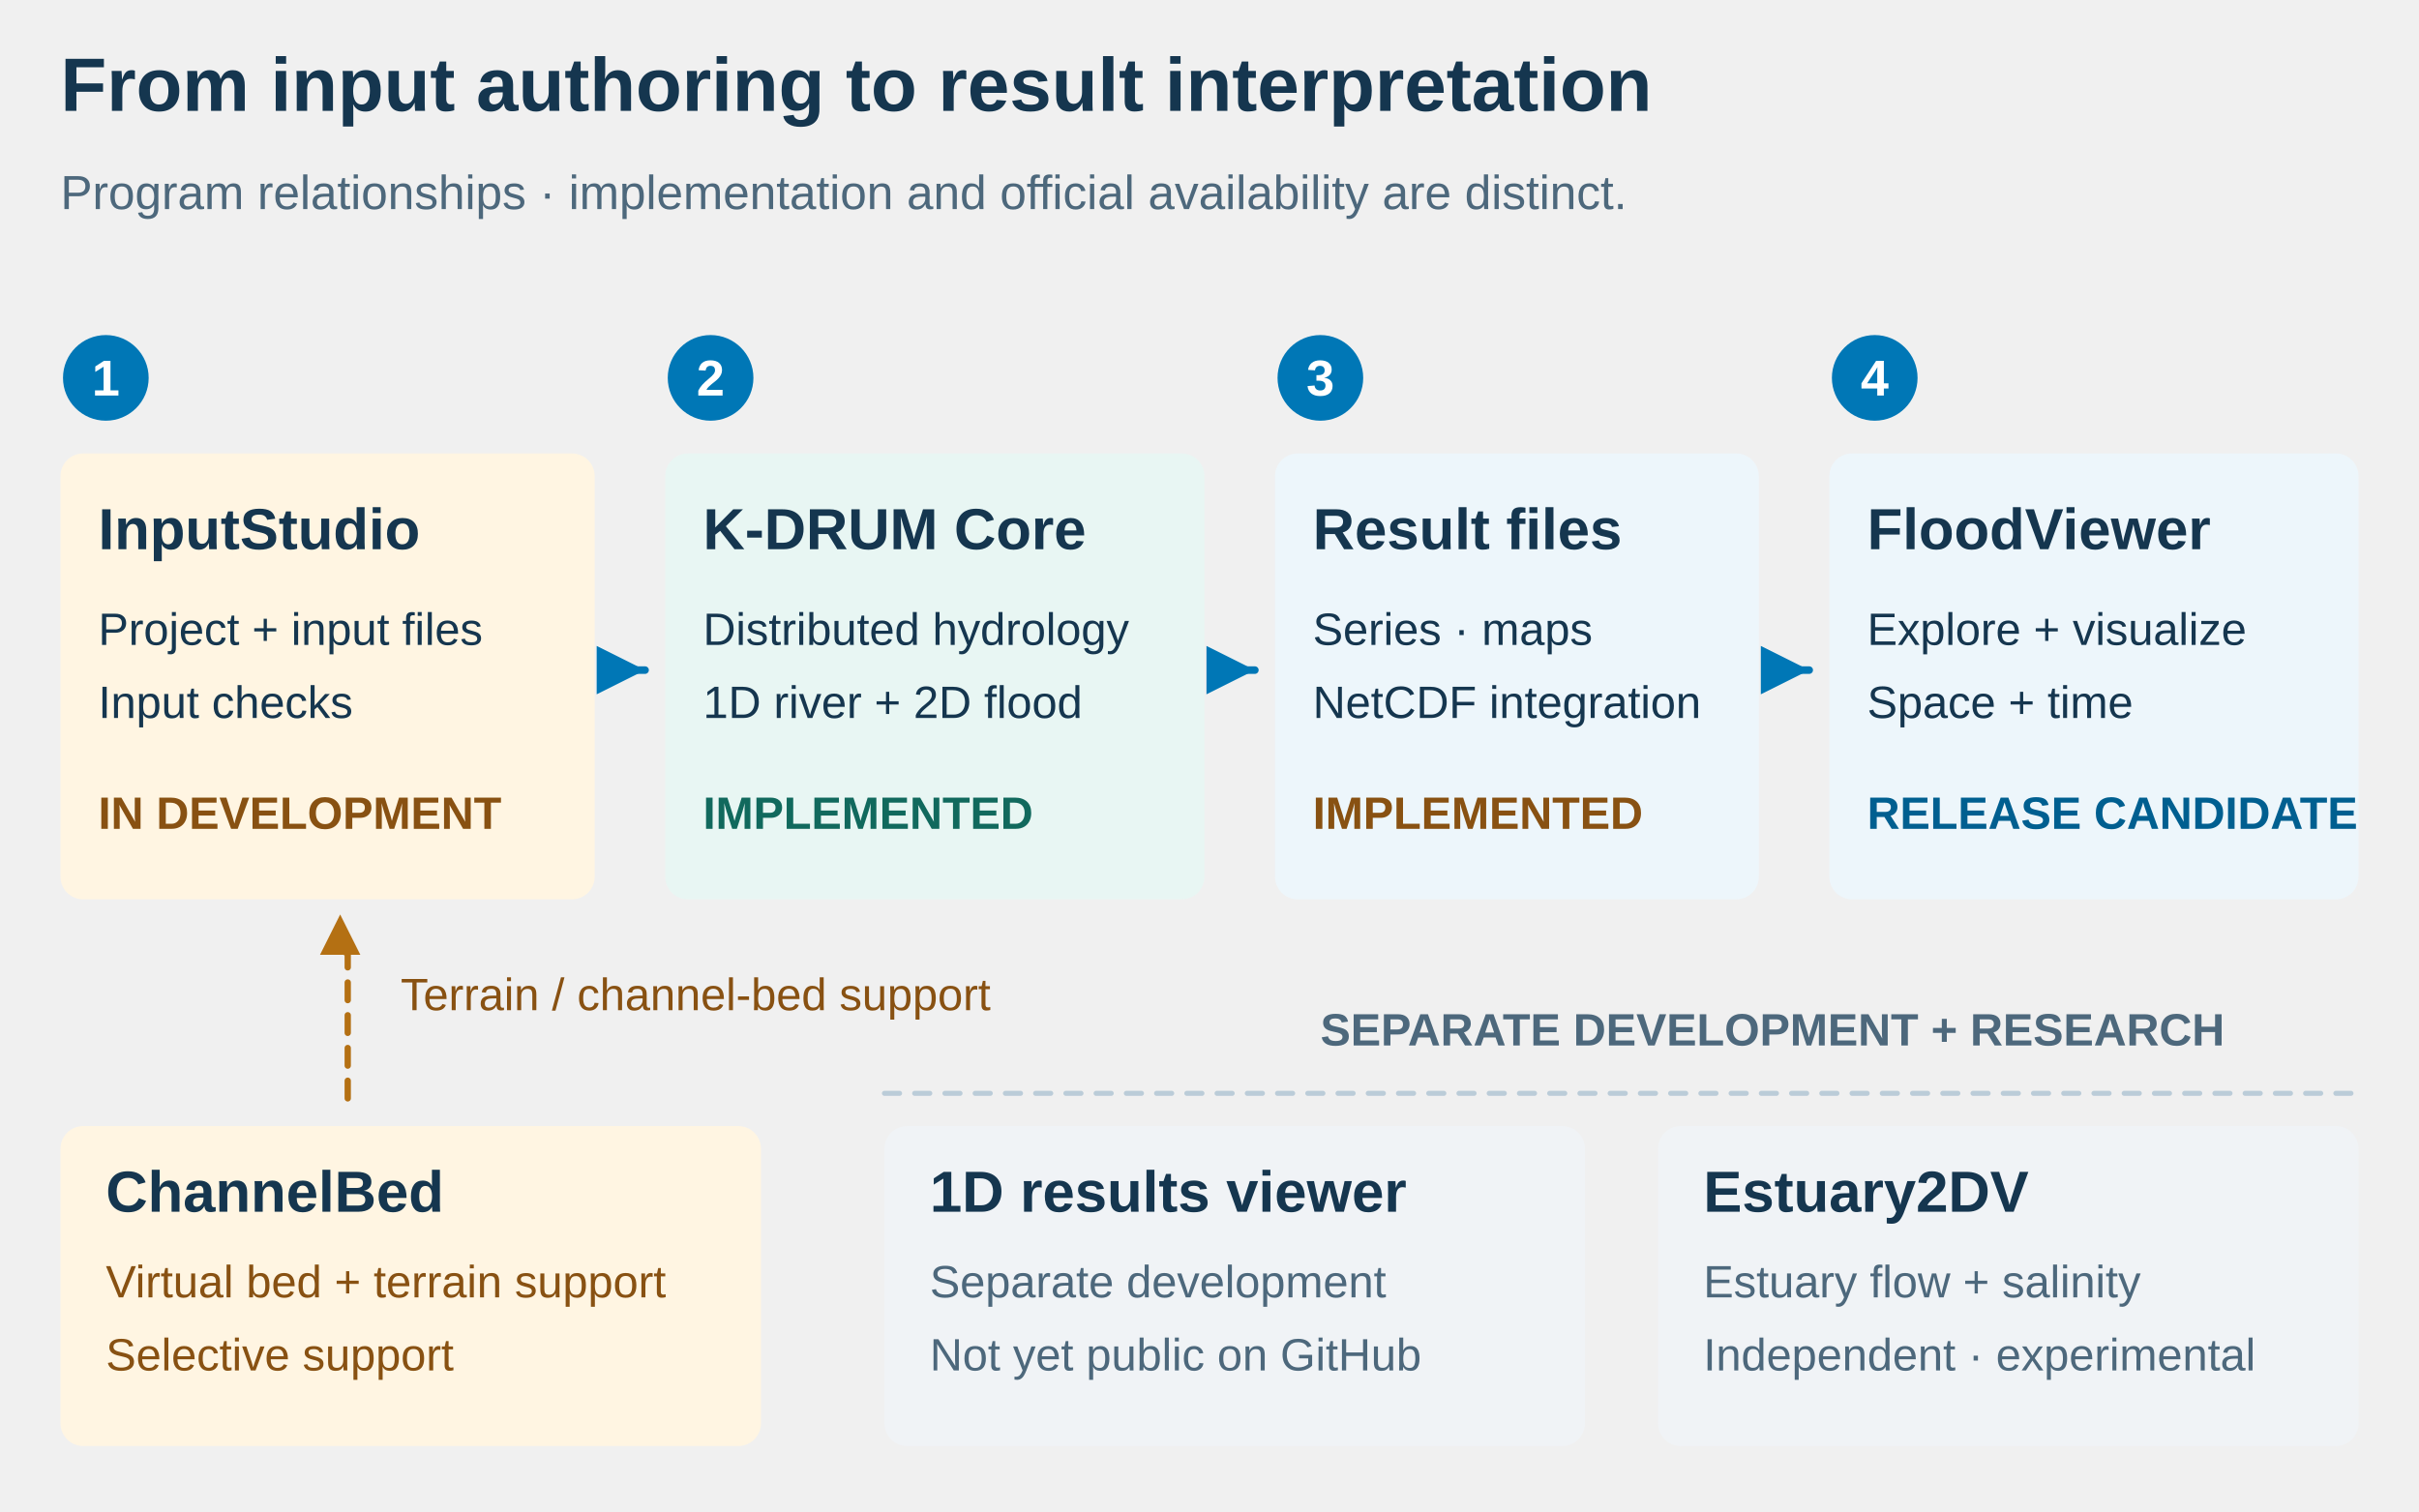
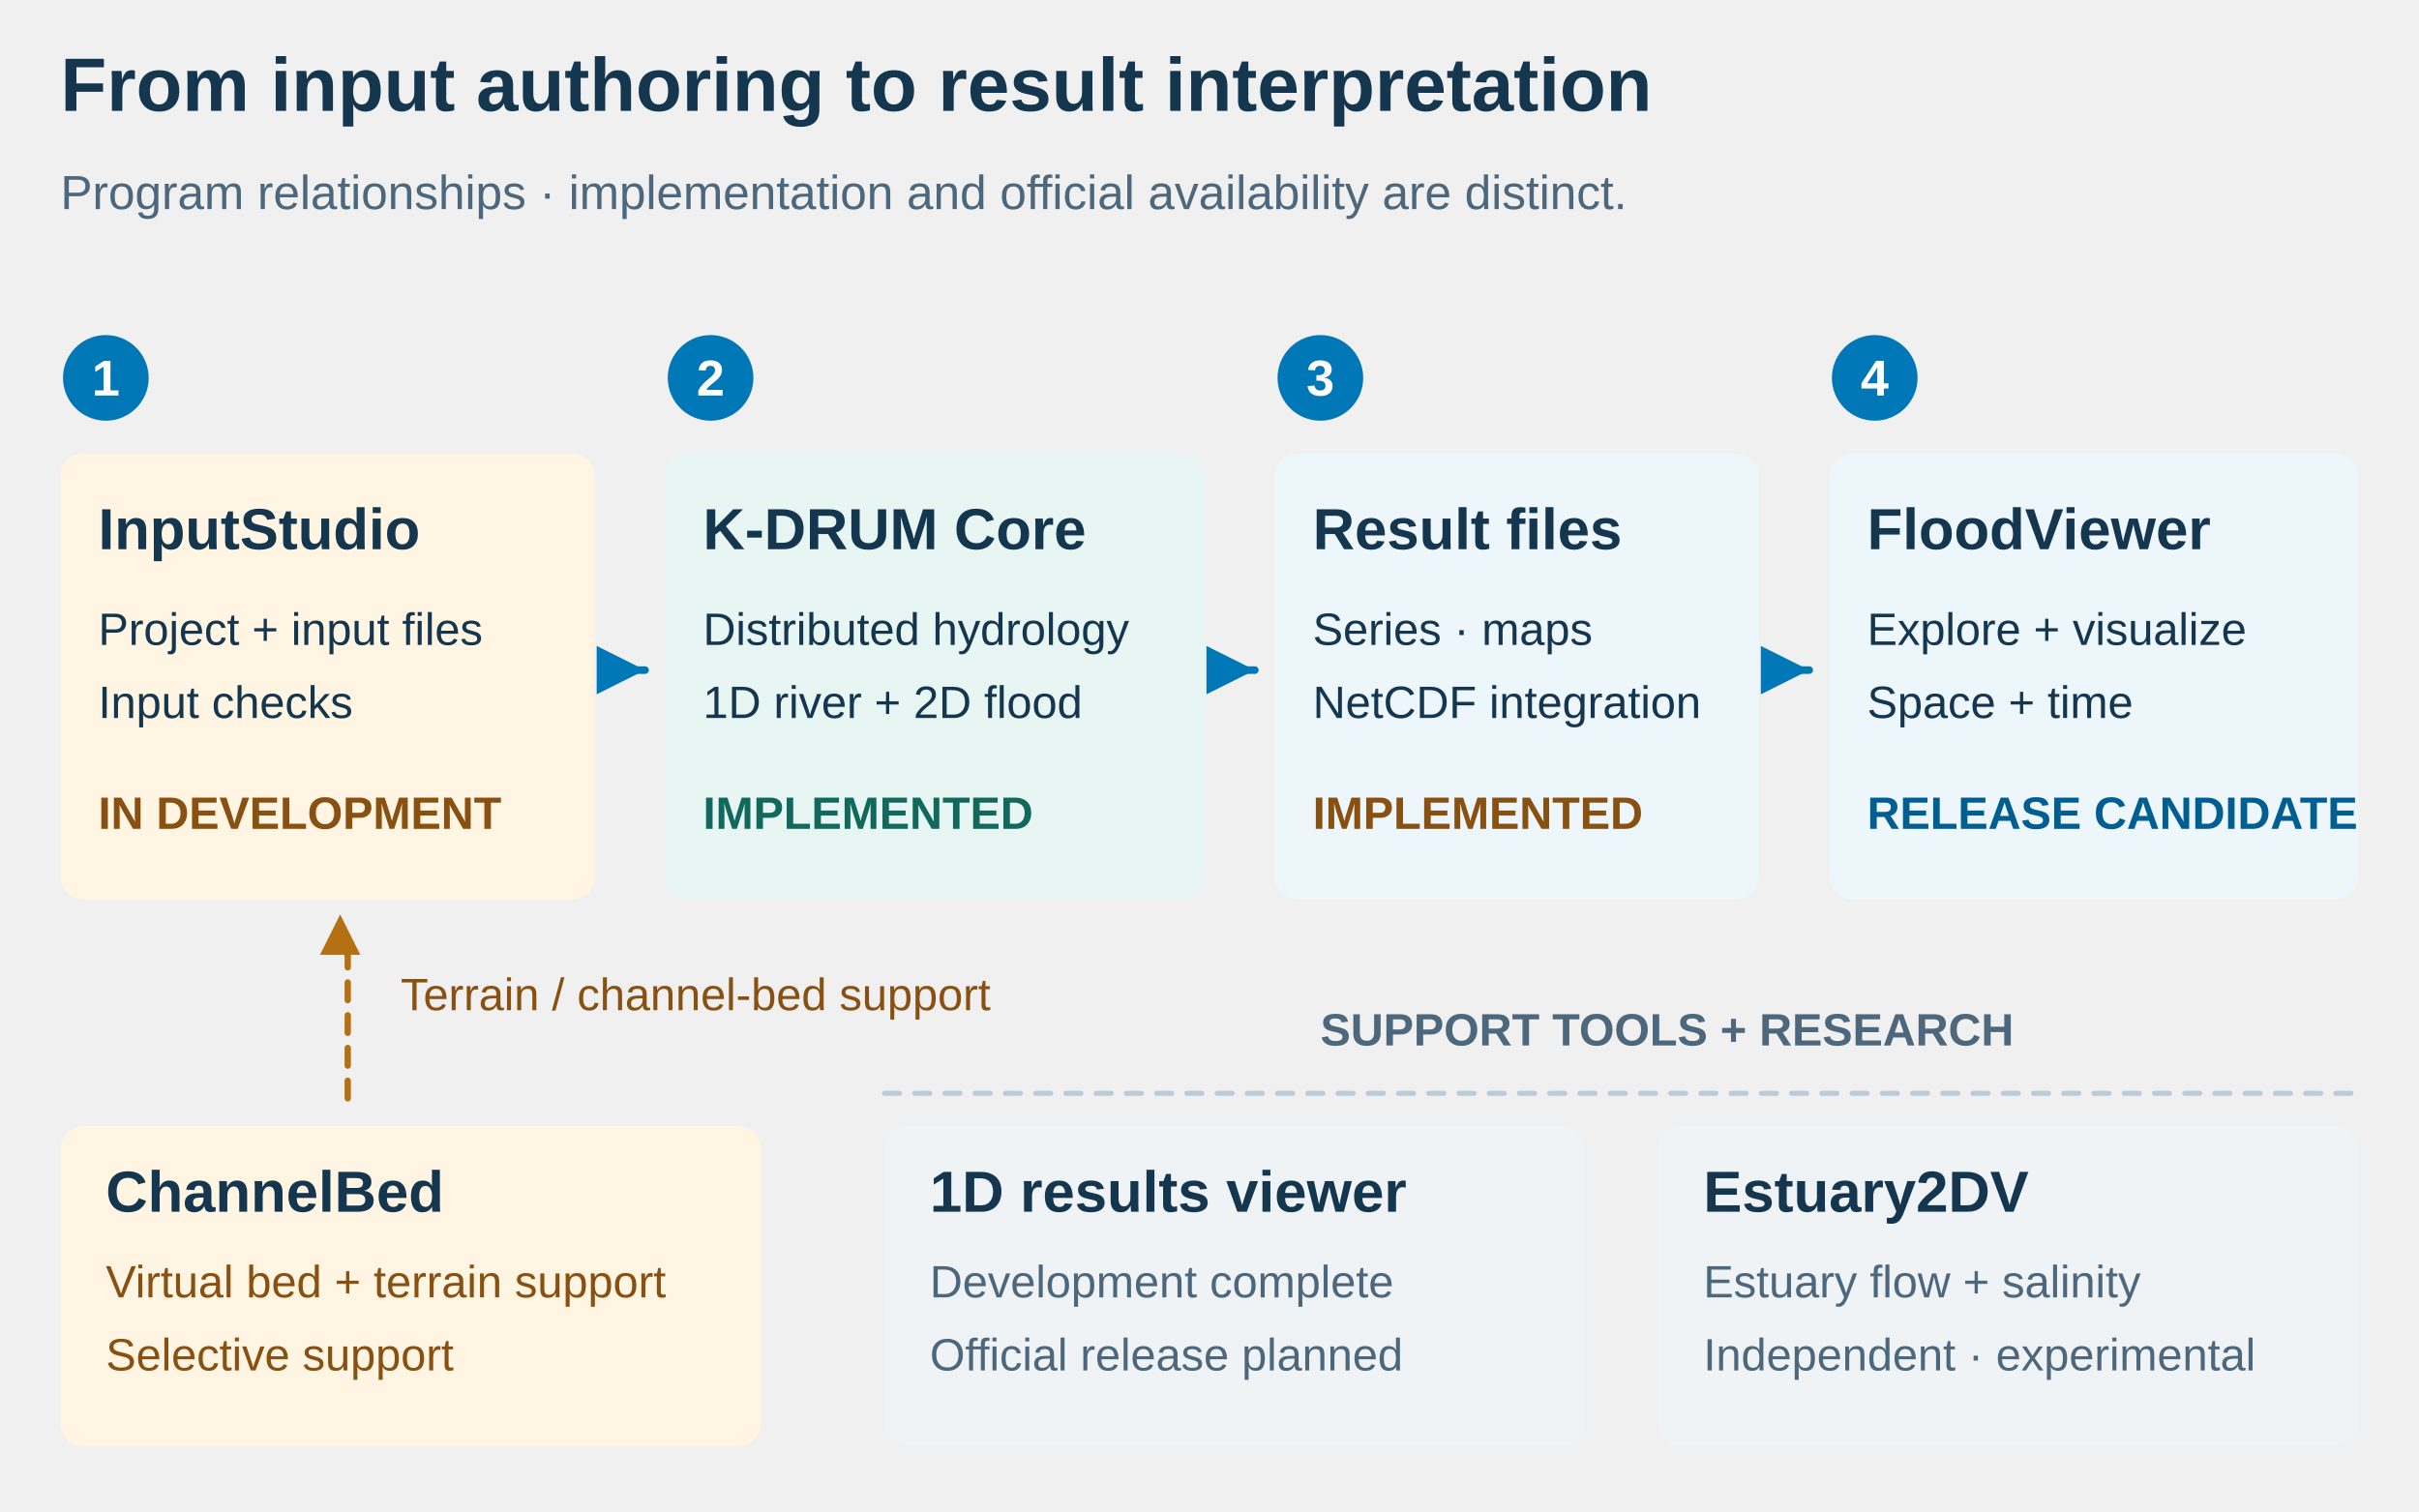
<svg xmlns="http://www.w3.org/2000/svg" width="960" height="600" viewBox="0 0 960 600" role="img" aria-labelledby="program-workflow-en-title program-workflow-en-desc" lang="en">
  <defs>
    <marker id="program-workflow-en-blue-arrow" viewBox="0 0 10 10" refX="9" refY="5" markerWidth="8" markerHeight="8" orient="auto-start-reverse">
      <path d="M1 1 L9 5 L1 9 Z" fill="#0077b6" />
    </marker>
    <marker id="program-workflow-en-blue-back" viewBox="0 0 10 10" refX="9" refY="5" markerWidth="8" markerHeight="8" orient="auto-start-reverse">
      <path d="M1 1 L9 5 L1 9 Z" fill="#0077b6" />
    </marker>
    <marker id="program-workflow-en-teal-arrow" viewBox="0 0 10 10" refX="9" refY="5" markerWidth="8" markerHeight="8" orient="auto-start-reverse">
      <path d="M1 1 L9 5 L1 9 Z" fill="#13878c" />
    </marker>
    <marker id="program-workflow-en-teal-back" viewBox="0 0 10 10" refX="9" refY="5" markerWidth="8" markerHeight="8" orient="auto-start-reverse">
      <path d="M1 1 L9 5 L1 9 Z" fill="#13878c" />
    </marker>
    <marker id="program-workflow-en-amber-arrow" viewBox="0 0 10 10" refX="9" refY="5" markerWidth="8" markerHeight="8" orient="auto-start-reverse">
      <path d="M1 1 L9 5 L1 9 Z" fill="#b47013" />
    </marker>
    <marker id="program-workflow-en-amber-back" viewBox="0 0 10 10" refX="9" refY="5" markerWidth="8" markerHeight="8" orient="auto-start-reverse">
      <path d="M1 1 L9 5 L1 9 Z" fill="#b47013" />
    </marker>
  </defs>
  <g font-family="Pretendard, Noto Sans KR, Malgun Gothic, Arial, sans-serif" stroke-linecap="round" stroke-linejoin="round">
    <text x="24" y="44" font-size="30" font-weight="700" fill="#15364f" text-anchor="start">From input authoring to result interpretation</text>
    <text x="24" y="83" font-size="19" font-weight="400" fill="#4d687c" text-anchor="start">Program relationships · implementation and official availability are distinct.</text>
    <circle cx="42" cy="150" r="17" fill="#0077b6" stroke="none" stroke-width="2" />
    <text x="42" y="157" font-size="20" font-weight="700" fill="#ffffff" text-anchor="middle">1</text>
    <rect x="24" y="180" width="212" height="177" rx="9" fill="#fff5e2" stroke="none" stroke-width="1.8" />
    <text x="39" y="218" font-size="23" font-weight="700" fill="#15364f" text-anchor="start">InputStudio</text>
    <text x="39" y="256" font-size="18" font-weight="400" fill="#15364f" text-anchor="start">Project + input files</text>
    <text x="39" y="285" font-size="18" font-weight="400" fill="#15364f" text-anchor="start">Input checks</text>
    <text x="39" y="329" font-size="18" font-weight="700" fill="#885112" text-anchor="start">IN DEVELOPMENT</text>
    <line x1="242" y1="266" x2="256" y2="266" stroke="#0077b6" stroke-width="3" marker-end="url(#program-workflow-en-blue-arrow)" />
    <circle cx="282" cy="150" r="17" fill="#0077b6" stroke="none" stroke-width="2" />
    <text x="282" y="157" font-size="20" font-weight="700" fill="#ffffff" text-anchor="middle">2</text>
    <rect x="264" y="180" width="214" height="177" rx="9" fill="#e8f6f3" stroke="none" stroke-width="1.8" />
    <text x="279" y="218" font-size="23" font-weight="700" fill="#15364f" text-anchor="start">K-DRUM Core</text>
    <text x="279" y="256" font-size="18" font-weight="400" fill="#15364f" text-anchor="start">Distributed hydrology</text>
    <text x="279" y="285" font-size="18" font-weight="400" fill="#15364f" text-anchor="start">1D river + 2D flood</text>
    <text x="279" y="329" font-size="18" font-weight="700" fill="#11695d" text-anchor="start">IMPLEMENTED</text>
    <line x1="484" y1="266" x2="498" y2="266" stroke="#0077b6" stroke-width="3" marker-end="url(#program-workflow-en-blue-arrow)" />
    <circle cx="524" cy="150" r="17" fill="#0077b6" stroke="none" stroke-width="2" />
    <text x="524" y="157" font-size="20" font-weight="700" fill="#ffffff" text-anchor="middle">3</text>
    <rect x="506" y="180" width="192" height="177" rx="9" fill="#edf6fb" stroke="none" stroke-width="1.8" />
    <text x="521" y="218" font-size="23" font-weight="700" fill="#15364f" text-anchor="start">Result files</text>
    <text x="521" y="256" font-size="18" font-weight="400" fill="#15364f" text-anchor="start">Series · maps</text>
    <text x="521" y="285" font-size="18" font-weight="400" fill="#15364f" text-anchor="start">NetCDF integration</text>
    <text x="521" y="329" font-size="18" font-weight="700" fill="#885112" text-anchor="start">IMPLEMENTED</text>
    <line x1="704" y1="266" x2="718" y2="266" stroke="#0077b6" stroke-width="3" marker-end="url(#program-workflow-en-blue-arrow)" />
    <circle cx="744" cy="150" r="17" fill="#0077b6" stroke="none" stroke-width="2" />
    <text x="744" y="157" font-size="20" font-weight="700" fill="#ffffff" text-anchor="middle">4</text>
    <rect x="726" y="180" width="210" height="177" rx="9" fill="#edf6fb" stroke="none" stroke-width="1.8" />
    <text x="741" y="218" font-size="23" font-weight="700" fill="#15364f" text-anchor="start">FloodViewer</text>
    <text x="741" y="256" font-size="18" font-weight="400" fill="#15364f" text-anchor="start">Explore + visualize</text>
    <text x="741" y="285" font-size="18" font-weight="400" fill="#15364f" text-anchor="start">Space + time</text>
    <text x="741" y="329" font-size="18" font-weight="700" fill="#005f90" text-anchor="start">RELEASE CANDIDATE</text>
    <path d="M138 436 V378 H135 V363" fill="none" stroke="#b47013" stroke-width="2.5" stroke-dasharray="7 6" marker-end="url(#program-workflow-en-amber-arrow)" stroke-linecap="round" stroke-linejoin="round" />
    <text x="159" y="401" font-size="18" font-weight="400" fill="#885112" text-anchor="start">Terrain / channel-bed support</text>
    <line x1="351" y1="434" x2="936" y2="434" stroke="#bbccd8" stroke-width="2" stroke-dasharray="6 6" />
-     <text x="524" y="415" font-size="18" font-weight="700" fill="#4d687c" text-anchor="start">SEPARATE DEVELOPMENT + RESEARCH</text>
+     <text x="524" y="415" font-size="18" font-weight="700" fill="#4d687c" text-anchor="start">SUPPORT TOOLS + RESEARCH</text>
    <rect x="24" y="447" width="278" height="127" rx="9" fill="#fff5e2" stroke="none" stroke-width="1.8" />
    <text x="42" y="481" font-size="23" font-weight="700" fill="#15364f" text-anchor="start">ChannelBed</text>
    <text x="42" y="515" font-size="18" font-weight="400" fill="#885112" text-anchor="start">Virtual bed + terrain support</text>
    <text x="42" y="544" font-size="18" font-weight="400" fill="#885112" text-anchor="start">Selective support</text>
    <rect x="351" y="447" width="278" height="127" rx="9" fill="#f0f3f6" stroke="none" stroke-width="1.8" />
    <text x="369" y="481" font-size="23" font-weight="700" fill="#15364f" text-anchor="start">1D results viewer</text>
-     <text x="369" y="515" font-size="18" font-weight="400" fill="#4d687c" text-anchor="start">Separate development</text>
-     <text x="369" y="544" font-size="18" font-weight="400" fill="#4d687c" text-anchor="start">Not yet public on GitHub</text>
+     <text x="369" y="515" font-size="18" font-weight="400" fill="#4d687c" text-anchor="start">Development complete</text>
+     <text x="369" y="544" font-size="18" font-weight="400" fill="#4d687c" text-anchor="start">Official release planned</text>
    <rect x="658" y="447" width="278" height="127" rx="9" fill="#f0f3f6" stroke="none" stroke-width="1.8" />
    <text x="676" y="481" font-size="23" font-weight="700" fill="#15364f" text-anchor="start">Estuary2DV</text>
    <text x="676" y="515" font-size="18" font-weight="400" fill="#4d687c" text-anchor="start">Estuary flow + salinity</text>
    <text x="676" y="544" font-size="18" font-weight="400" fill="#4d687c" text-anchor="start">Independent · experimental</text>
  </g>
</svg>
